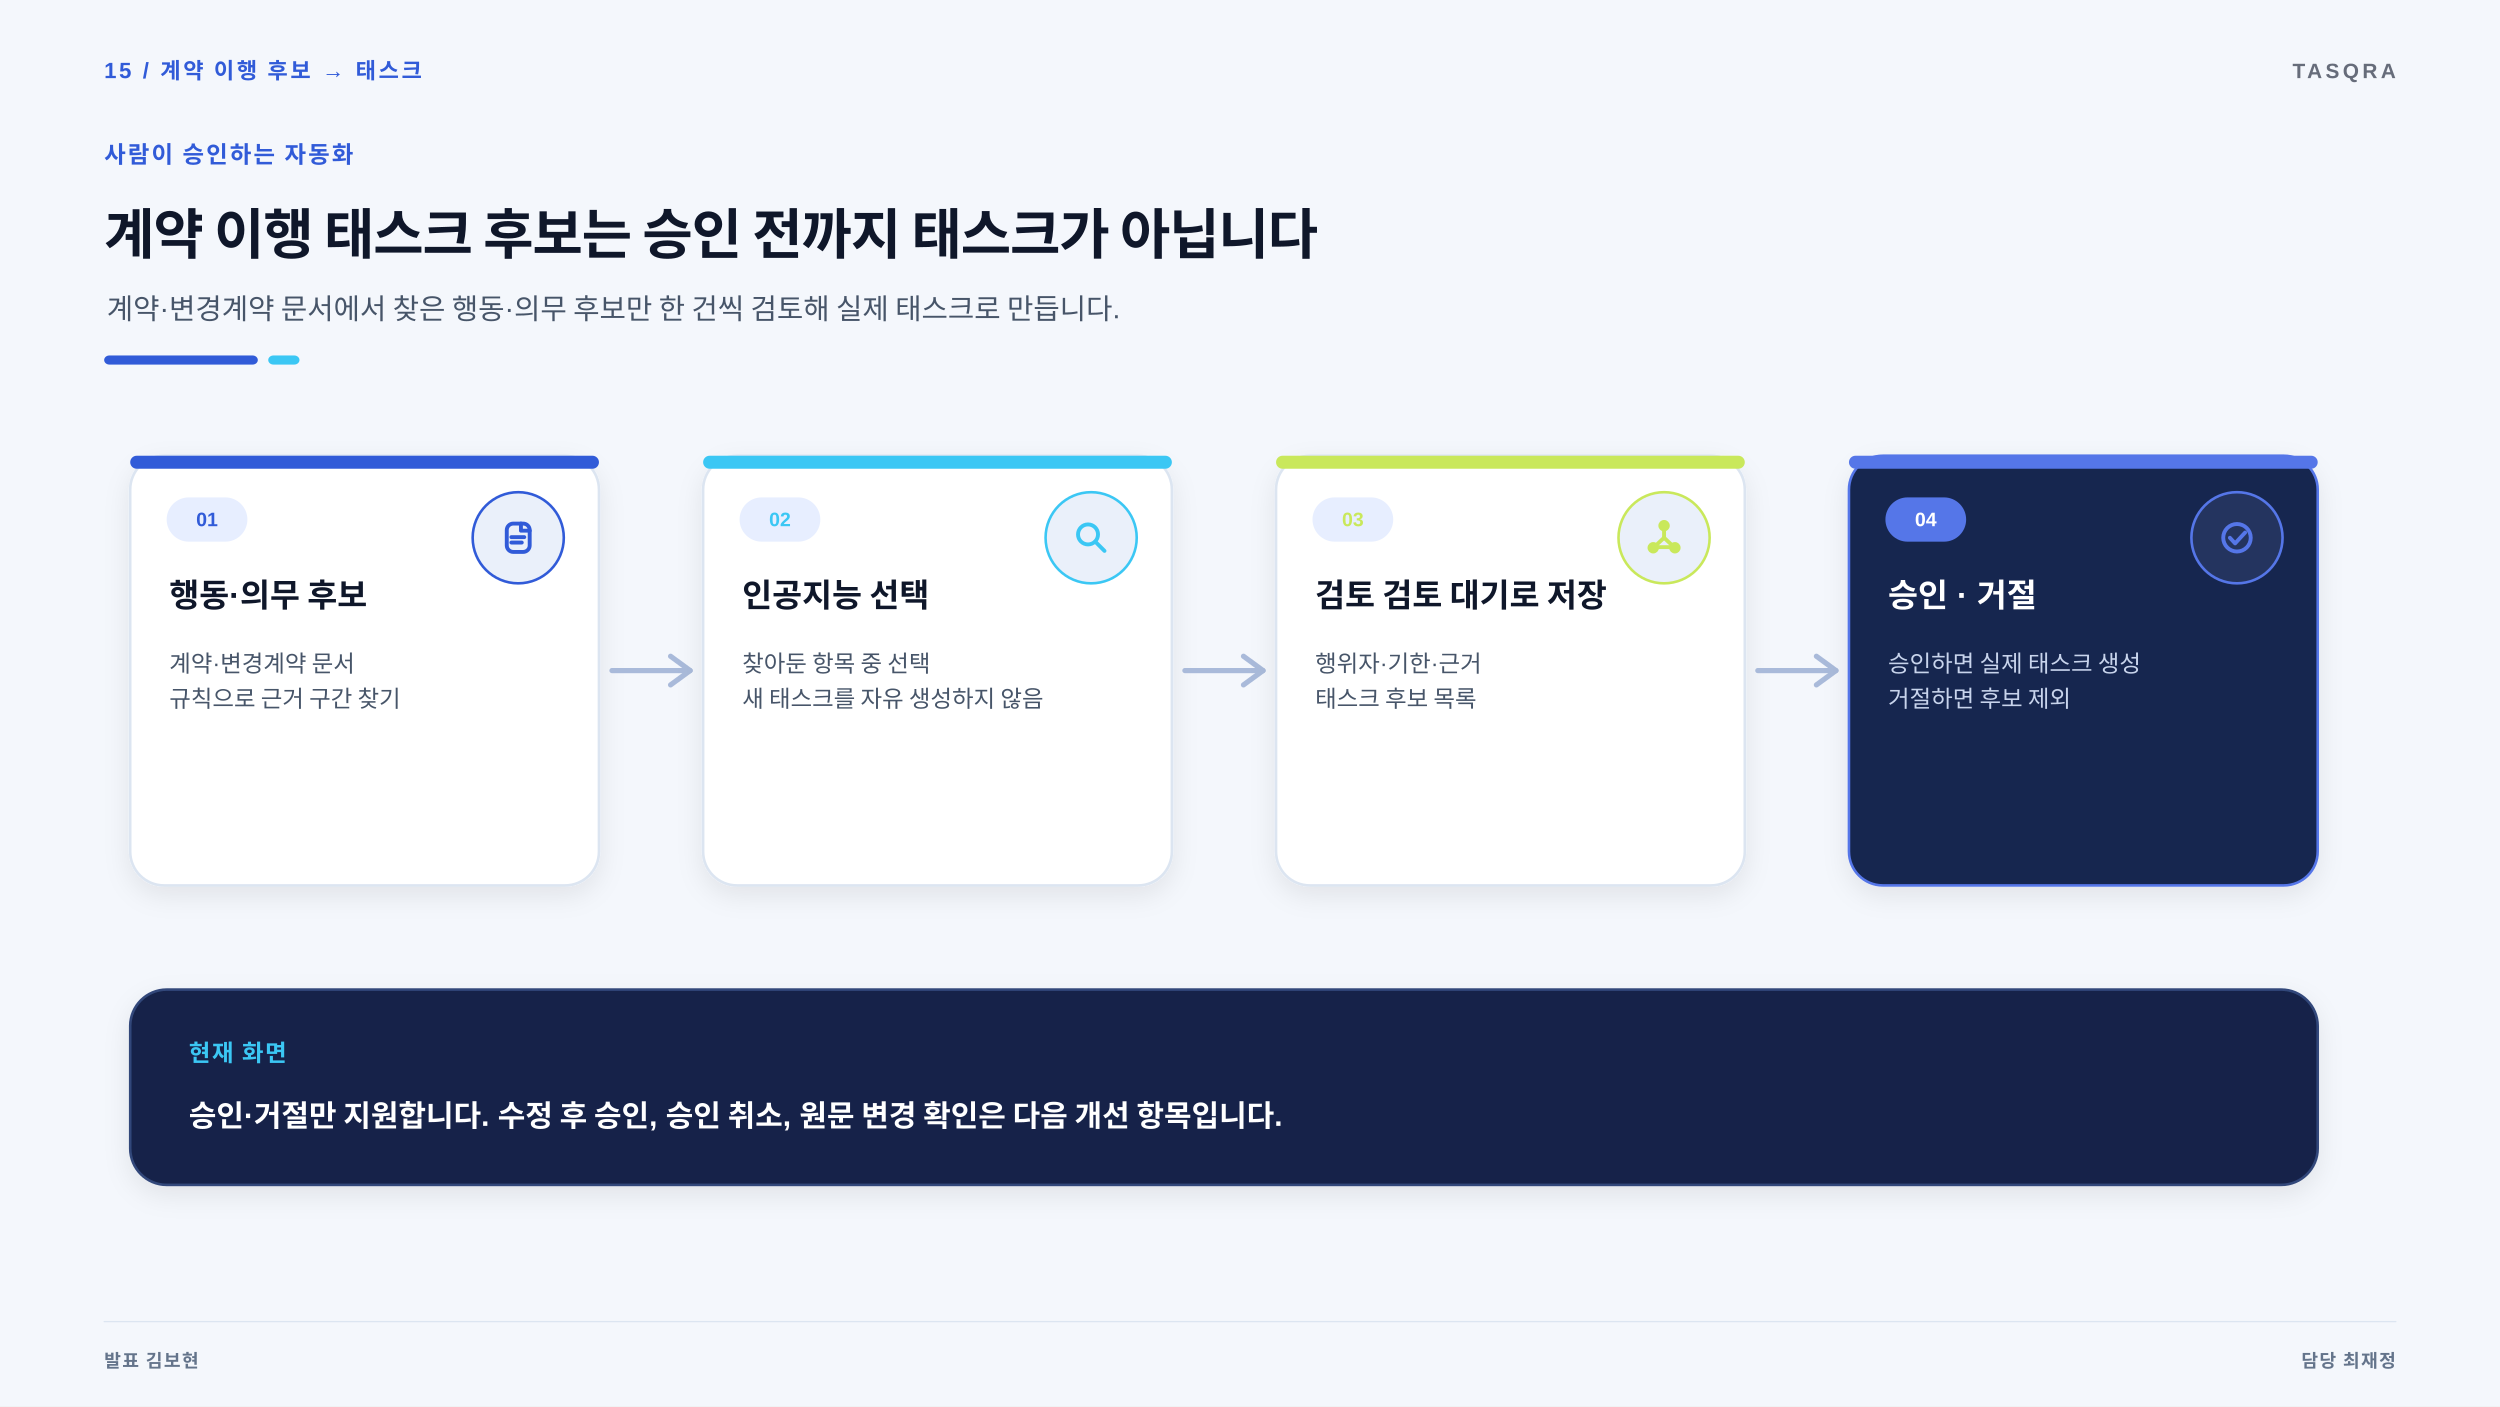
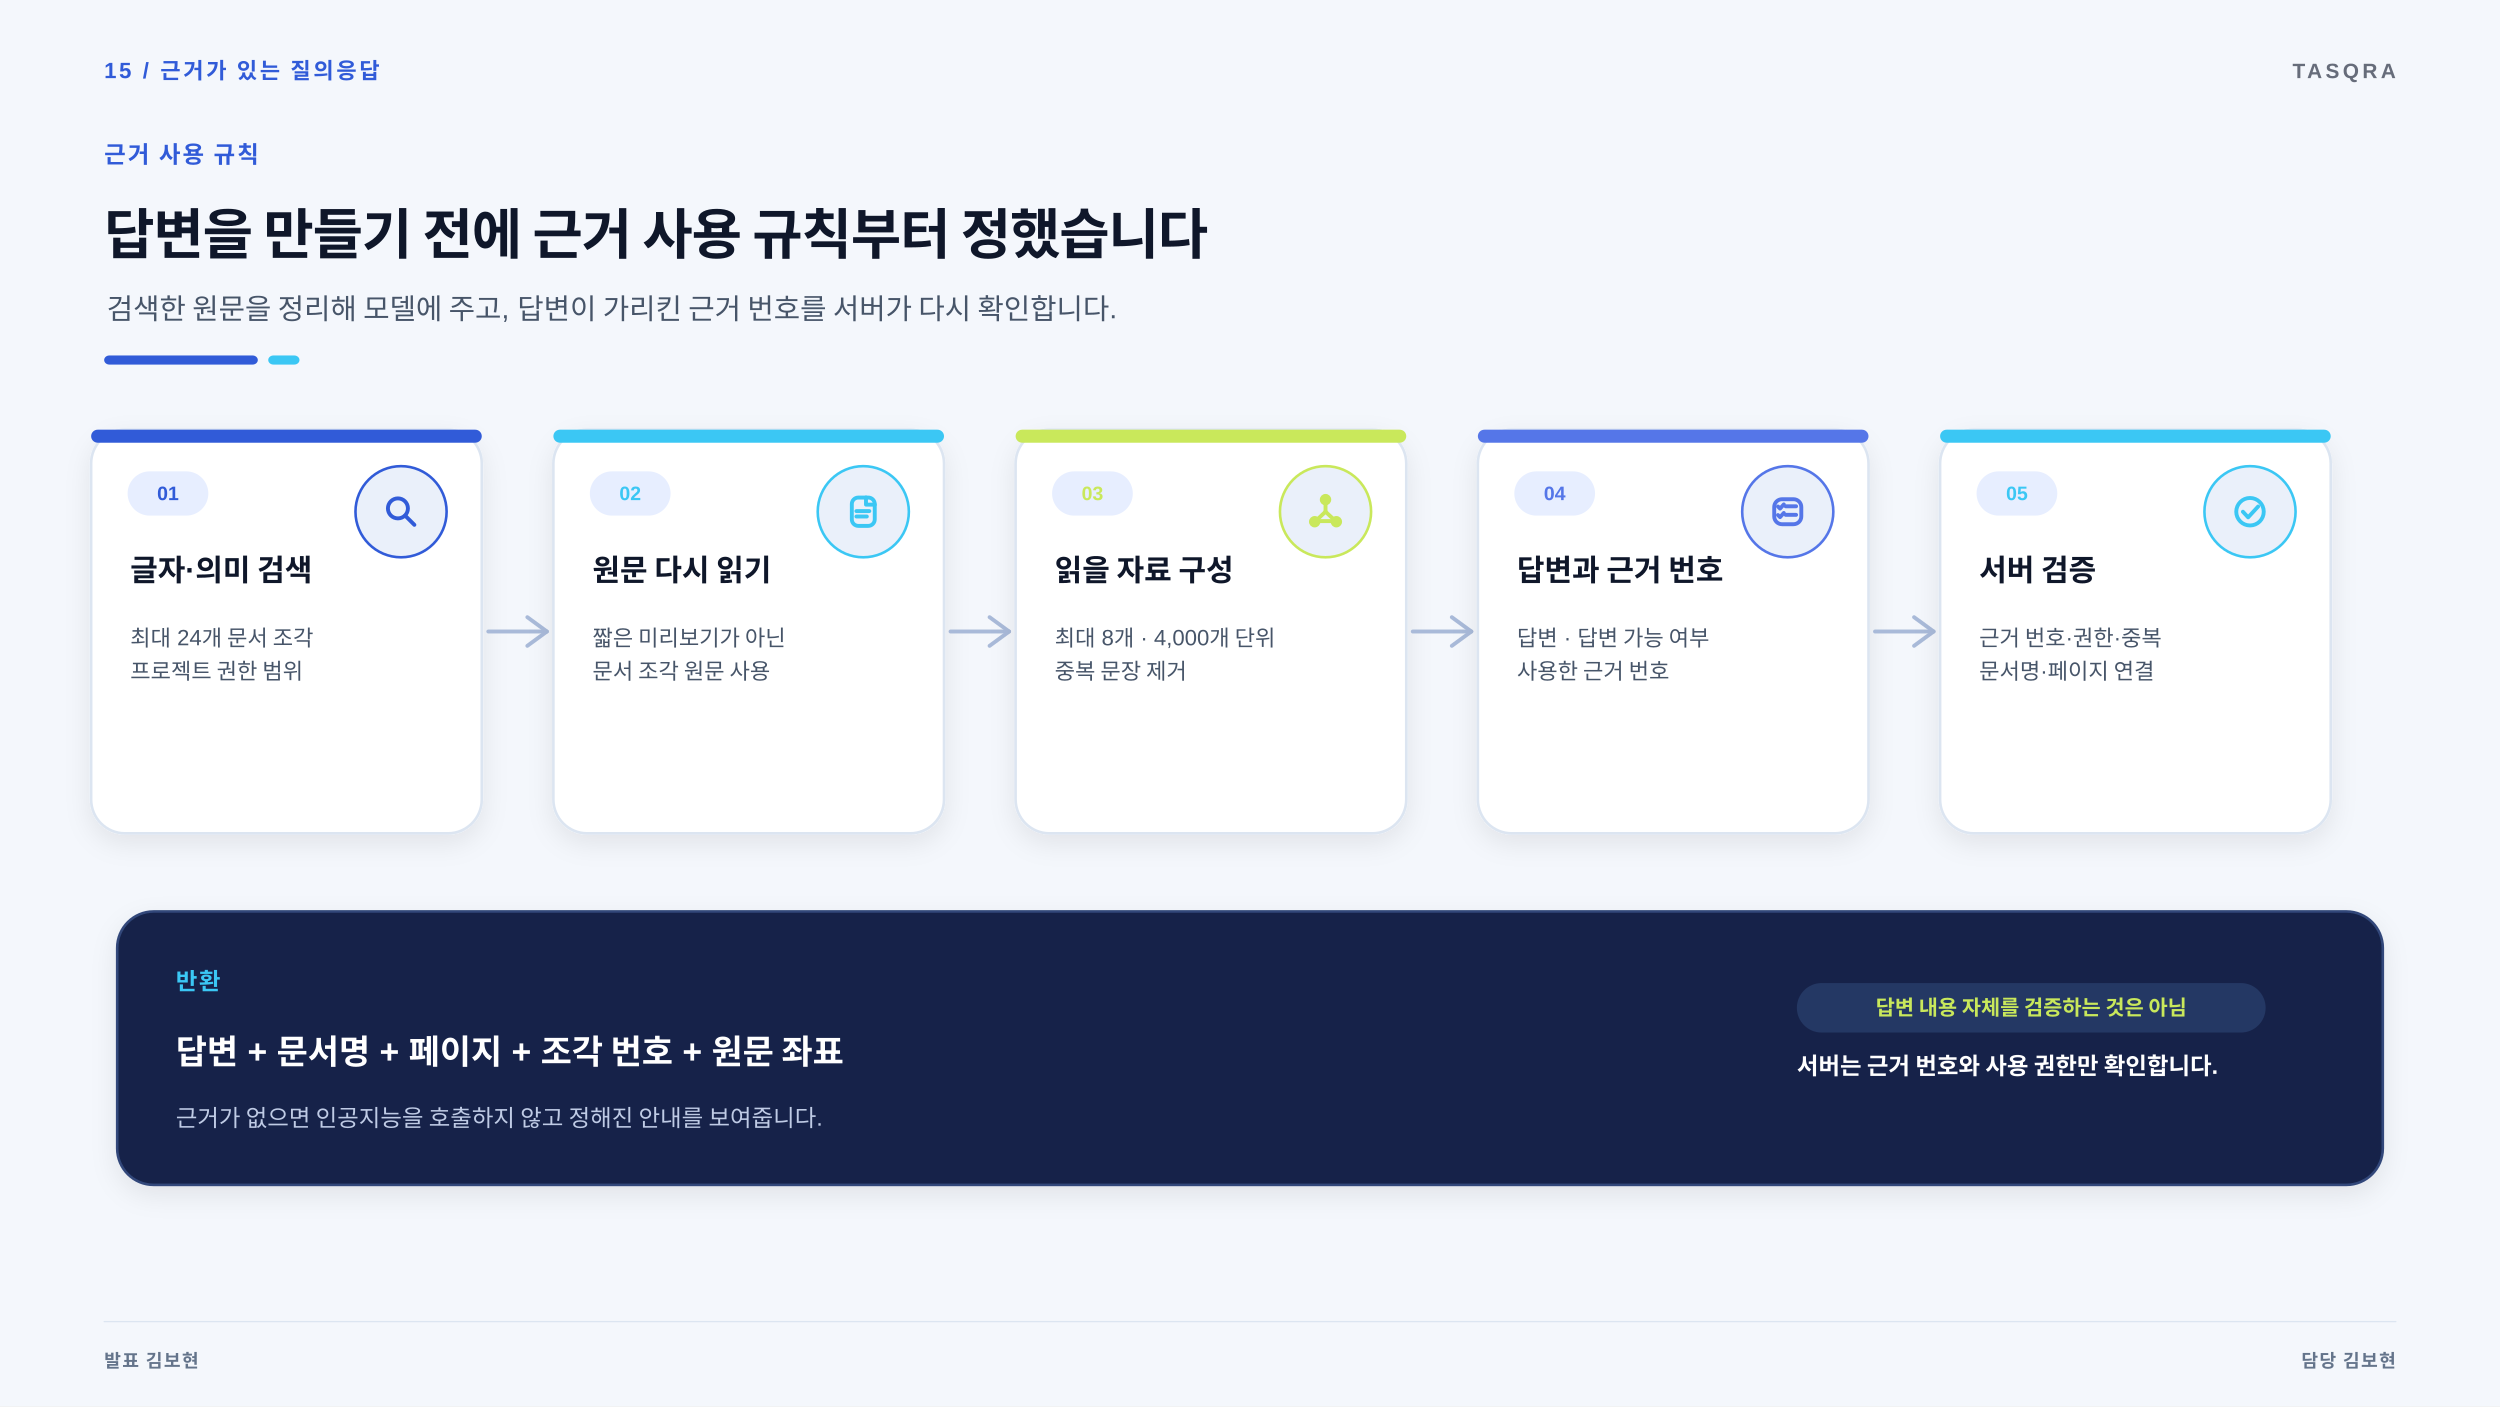
<svg xmlns="http://www.w3.org/2000/svg" width="1920" height="1080" viewBox="0 0 1920 1080">
  <defs>
    <style>@font-face{font-family:NotoKR;src:url("../../포트폴리오/NotoSansKR.ttf") format("truetype");} text{font-family:NotoKR,Arial,sans-serif;}</style>
    <filter id="shadow" x="-20%" y="-20%" width="140%" height="140%">
      <feDropShadow dx="0" dy="12" stdDeviation="16" flood-color="#0E162F" flood-opacity="0.11" />
    </filter>
    <filter id="softShadow" x="-20%" y="-20%" width="140%" height="140%">
      <feDropShadow dx="0" dy="7" stdDeviation="10" flood-color="#0E162F" flood-opacity="0.08" />
    </filter>
  </defs>
  <rect x="0" y="0" width="1920" height="1080" rx="0" fill="#F4F7FC" stroke="none" stroke-width="0" opacity="1" />
-   <text x="80" y="60" font-family="NotoKR, Arial, sans-serif" font-size="17" font-weight="800" font-style="normal" fill="#315BD8" text-anchor="start" letter-spacing="2" opacity="1">15  /  계약 이행 후보 → 태스크</text>
+   <text x="80" y="60" font-family="NotoKR, Arial, sans-serif" font-size="17" font-weight="800" font-style="normal" fill="#315BD8" text-anchor="start" letter-spacing="2" opacity="1">15  /  근거가 있는 질의응답</text>
  <text x="1840" y="60" font-family="NotoKR, Arial, sans-serif" font-size="16" font-weight="800" font-style="normal" fill="#0F172A" text-anchor="end" letter-spacing="2.6" opacity="0.62">TASQRA</text>
  <line x1="80" y1="1015" x2="1840" y2="1015" stroke="#DCE5F1" stroke-width="1" stroke-linecap="round" opacity="1" />
  <text x="80" y="1050" font-family="NotoKR, Arial, sans-serif" font-size="14" font-weight="700" font-style="normal" fill="#64748B" text-anchor="start" letter-spacing="1" opacity="1">발표  김보현</text>
-   <text x="1840" y="1050" font-family="NotoKR, Arial, sans-serif" font-size="14" font-weight="700" font-style="normal" fill="#64748B" text-anchor="end" letter-spacing="1" opacity="1">담당  최재정</text>
-   <text x="80" y="125" font-family="NotoKR, Arial, sans-serif" font-size="18" font-weight="800" font-style="normal" fill="#315BD8" text-anchor="start" letter-spacing="1.6" opacity="1">사람이 승인하는 자동화</text>
-   <text x="80" y="195" font-family="NotoKR, Arial, sans-serif" font-size="42" font-weight="800" font-style="normal" fill="#0F172A" text-anchor="start" letter-spacing="-0.8" opacity="1">계약 이행 태스크 후보는 승인 전까지 태스크가 아닙니다</text>
-   <text x="82" y="245" font-family="NotoKR, Arial, sans-serif" font-size="22" font-weight="500" font-style="normal" fill="#475569" text-anchor="start" letter-spacing="0" opacity="1">계약·변경계약 문서에서 찾은 행동·의무 후보만 한 건씩 검토해 실제 태스크로 만듭니다.</text>
+   <text x="1840" y="1050" font-family="NotoKR, Arial, sans-serif" font-size="14" font-weight="700" font-style="normal" fill="#64748B" text-anchor="end" letter-spacing="1" opacity="1">담당  김보현</text>
+   <text x="80" y="125" font-family="NotoKR, Arial, sans-serif" font-size="18" font-weight="800" font-style="normal" fill="#315BD8" text-anchor="start" letter-spacing="1.6" opacity="1">근거 사용 규칙</text>
+   <text x="80" y="195" font-family="NotoKR, Arial, sans-serif" font-size="42" font-weight="800" font-style="normal" fill="#0F172A" text-anchor="start" letter-spacing="-0.8" opacity="1">답변을 만들기 전에 근거 사용 규칙부터 정했습니다</text>
+   <text x="82" y="245" font-family="NotoKR, Arial, sans-serif" font-size="22" font-weight="500" font-style="normal" fill="#475569" text-anchor="start" letter-spacing="0" opacity="1">검색한 원문을 정리해 모델에 주고, 답변이 가리킨 근거 번호를 서버가 다시 확인합니다.</text>
  <rect x="80" y="273" width="118" height="7" rx="4" fill="#315BD8" stroke="none" stroke-width="0" opacity="1" />
  <rect x="206" y="273" width="24" height="7" rx="4" fill="#3BC7F4" stroke="none" stroke-width="0" opacity="1" />
-   <rect x="100" y="350" width="360" height="330" rx="26" fill="#FFFFFF" stroke="#DCE5F1" stroke-width="2" opacity="1" filter="url(#softShadow)" />
-   <rect x="100" y="350" width="360" height="10" rx="5" fill="#315BD8" stroke="none" stroke-width="0" opacity="1" />
-   <rect x="128" y="382" width="62" height="34" rx="17.0" fill="#E7EEFF" stroke="none" stroke-width="0" opacity="1" />
-   <text x="159.0" y="404.1" font-family="NotoKR, Arial, sans-serif" font-size="15" font-weight="700" font-style="normal" fill="#315BD8" text-anchor="middle" letter-spacing="0" opacity="1">01</text>
-   <circle cx="398" cy="413" r="35" fill="#EAF0FA" stroke="#315BD8" stroke-width="2" opacity="1" />
-   <g fill="none" stroke="#315BD8" stroke-width="3" stroke-linecap="round" stroke-linejoin="round">
-     <rect x="389.2" y="402.12" width="17.6" height="21.76" rx="5" />
-     <path d="M 400.08 402.12 v 5.44 h 6.72" />
-     <line x1="392.72" y1="412.52" x2="402.64" y2="412.52" />
-     <line x1="392.72" y1="416.68" x2="400.72" y2="416.68" />
+   <rect x="70" y="330" width="300" height="310" rx="26" fill="#FFFFFF" stroke="#DCE5F1" stroke-width="2" opacity="1" filter="url(#softShadow)" />
+   <rect x="70" y="330" width="300" height="10" rx="5" fill="#315BD8" stroke="none" stroke-width="0" opacity="1" />
+   <rect x="98" y="362" width="62" height="34" rx="17.0" fill="#E7EEFF" stroke="none" stroke-width="0" opacity="1" />
+   <text x="129.0" y="384.1" font-family="NotoKR, Arial, sans-serif" font-size="15" font-weight="700" font-style="normal" fill="#315BD8" text-anchor="middle" letter-spacing="0" opacity="1">01</text>
+   <circle cx="308" cy="393" r="35" fill="#EAF0FA" stroke="#315BD8" stroke-width="2" opacity="1" />
+   <g fill="none" stroke="#315BD8" stroke-width="3" stroke-linecap="round">
+     <circle cx="305.6" cy="390.44" r="7.68" />
+     <line x1="311.2" y1="396.04" x2="318.24" y2="403.08" />
  </g>
-   <text x="130" y="466" font-family="NotoKR, Arial, sans-serif" font-size="25" font-weight="800" font-style="normal" fill="#0F172A" text-anchor="start" letter-spacing="0" opacity="1">행동·의무 후보</text>
-   <text x="130" y="516" font-family="NotoKR, Arial, sans-serif" font-size="18" font-weight="500" fill="#475569" text-anchor="start">
-     <tspan x="130" dy="0">계약·변경계약 문서</tspan>
-     <tspan x="130" dy="27.0">규칙으로 근거 구간 찾기</tspan>
+   <text x="100" y="446" font-family="NotoKR, Arial, sans-serif" font-size="23" font-weight="800" font-style="normal" fill="#0F172A" text-anchor="start" letter-spacing="0" opacity="1">글자·의미 검색</text>
+   <text x="100" y="496" font-family="NotoKR, Arial, sans-serif" font-size="17" font-weight="500" fill="#475569" text-anchor="start">
+     <tspan x="100" dy="0">최대 24개 문서 조각</tspan>
+     <tspan x="100" dy="25.5">프로젝트 권한 범위</tspan>
  </text>
-   <line x1="470" y1="515" x2="530" y2="515" stroke="#A9BADA" stroke-width="4" stroke-linecap="round" opacity="1" />
-   <path d="M 515 504 L 530 515 L 515 526" fill="none" stroke="#A9BADA" stroke-width="4" stroke-linecap="round" stroke-linejoin="round" />
-   <rect x="540" y="350" width="360" height="330" rx="26" fill="#FFFFFF" stroke="#DCE5F1" stroke-width="2" opacity="1" filter="url(#softShadow)" />
-   <rect x="540" y="350" width="360" height="10" rx="5" fill="#3BC7F4" stroke="none" stroke-width="0" opacity="1" />
-   <rect x="568" y="382" width="62" height="34" rx="17.0" fill="#E7EEFF" stroke="none" stroke-width="0" opacity="1" />
-   <text x="599.0" y="404.1" font-family="NotoKR, Arial, sans-serif" font-size="15" font-weight="700" font-style="normal" fill="#3BC7F4" text-anchor="middle" letter-spacing="0" opacity="1">02</text>
-   <circle cx="838" cy="413" r="35" fill="#EAF0FA" stroke="#3BC7F4" stroke-width="2" opacity="1" />
-   <g fill="none" stroke="#3BC7F4" stroke-width="3" stroke-linecap="round">
-     <circle cx="835.6" cy="410.44" r="7.68" />
-     <line x1="841.2" y1="416.04" x2="848.24" y2="423.08" />
+   <line x1="375" y1="485" x2="420" y2="485" stroke="#A9BAD9" stroke-width="3" stroke-linecap="round" opacity="1" />
+   <path d="M 405 474 L 420 485 L 405 496" fill="none" stroke="#A9BAD9" stroke-width="3" stroke-linecap="round" stroke-linejoin="round" />
+   <rect x="425" y="330" width="300" height="310" rx="26" fill="#FFFFFF" stroke="#DCE5F1" stroke-width="2" opacity="1" filter="url(#softShadow)" />
+   <rect x="425" y="330" width="300" height="10" rx="5" fill="#3BC7F4" stroke="none" stroke-width="0" opacity="1" />
+   <rect x="453" y="362" width="62" height="34" rx="17.0" fill="#E7EEFF" stroke="none" stroke-width="0" opacity="1" />
+   <text x="484.0" y="384.1" font-family="NotoKR, Arial, sans-serif" font-size="15" font-weight="700" font-style="normal" fill="#3BC7F4" text-anchor="middle" letter-spacing="0" opacity="1">02</text>
+   <circle cx="663" cy="393" r="35" fill="#EAF0FA" stroke="#3BC7F4" stroke-width="2" opacity="1" />
+   <g fill="none" stroke="#3BC7F4" stroke-width="3" stroke-linecap="round" stroke-linejoin="round">
+     <rect x="654.2" y="382.12" width="17.6" height="21.76" rx="5" />
+     <path d="M 665.08 382.12 v 5.44 h 6.72" />
+     <line x1="657.72" y1="392.52" x2="667.64" y2="392.52" />
+     <line x1="657.72" y1="396.68" x2="665.72" y2="396.68" />
  </g>
-   <text x="570" y="466" font-family="NotoKR, Arial, sans-serif" font-size="25" font-weight="800" font-style="normal" fill="#0F172A" text-anchor="start" letter-spacing="0" opacity="1">인공지능 선택</text>
-   <text x="570" y="516" font-family="NotoKR, Arial, sans-serif" font-size="18" font-weight="500" fill="#475569" text-anchor="start">
-     <tspan x="570" dy="0">찾아둔 항목 중 선택</tspan>
-     <tspan x="570" dy="27.0">새 태스크를 자유 생성하지 않음</tspan>
+   <text x="455" y="446" font-family="NotoKR, Arial, sans-serif" font-size="23" font-weight="800" font-style="normal" fill="#0F172A" text-anchor="start" letter-spacing="0" opacity="1">원문 다시 읽기</text>
+   <text x="455" y="496" font-family="NotoKR, Arial, sans-serif" font-size="17" font-weight="500" fill="#475569" text-anchor="start">
+     <tspan x="455" dy="0">짧은 미리보기가 아닌</tspan>
+     <tspan x="455" dy="25.5">문서 조각 원문 사용</tspan>
  </text>
-   <line x1="910" y1="515" x2="970" y2="515" stroke="#A9BADA" stroke-width="4" stroke-linecap="round" opacity="1" />
-   <path d="M 955 504 L 970 515 L 955 526" fill="none" stroke="#A9BADA" stroke-width="4" stroke-linecap="round" stroke-linejoin="round" />
-   <rect x="980" y="350" width="360" height="330" rx="26" fill="#FFFFFF" stroke="#DCE5F1" stroke-width="2" opacity="1" filter="url(#softShadow)" />
-   <rect x="980" y="350" width="360" height="10" rx="5" fill="#C9E85B" stroke="none" stroke-width="0" opacity="1" />
-   <rect x="1008" y="382" width="62" height="34" rx="17.0" fill="#E7EEFF" stroke="none" stroke-width="0" opacity="1" />
-   <text x="1039.0" y="404.1" font-family="NotoKR, Arial, sans-serif" font-size="15" font-weight="700" font-style="normal" fill="#C9E85B" text-anchor="middle" letter-spacing="0" opacity="1">03</text>
-   <circle cx="1278" cy="413" r="35" fill="#EAF0FA" stroke="#C9E85B" stroke-width="2" opacity="1" />
+   <line x1="730" y1="485" x2="775" y2="485" stroke="#A9BAD9" stroke-width="3" stroke-linecap="round" opacity="1" />
+   <path d="M 760 474 L 775 485 L 760 496" fill="none" stroke="#A9BAD9" stroke-width="3" stroke-linecap="round" stroke-linejoin="round" />
+   <rect x="780" y="330" width="300" height="310" rx="26" fill="#FFFFFF" stroke="#DCE5F1" stroke-width="2" opacity="1" filter="url(#softShadow)" />
+   <rect x="780" y="330" width="300" height="10" rx="5" fill="#C9E85B" stroke="none" stroke-width="0" opacity="1" />
+   <rect x="808" y="362" width="62" height="34" rx="17.0" fill="#E7EEFF" stroke="none" stroke-width="0" opacity="1" />
+   <text x="839.0" y="384.1" font-family="NotoKR, Arial, sans-serif" font-size="15" font-weight="700" font-style="normal" fill="#C9E85B" text-anchor="middle" letter-spacing="0" opacity="1">03</text>
+   <circle cx="1018" cy="393" r="35" fill="#EAF0FA" stroke="#C9E85B" stroke-width="2" opacity="1" />
  <g fill="none" stroke="#C9E85B" stroke-width="3" stroke-linecap="round">
-     <line x1="1278" y1="404.68" x2="1278" y2="413" />
-     <line x1="1270.32" y1="420.2" x2="1285.68" y2="420.2" />
-     <line x1="1270.32" y1="420.2" x2="1278" y2="413" />
-     <line x1="1285.68" y1="420.2" x2="1278" y2="413" />
-     <circle cx="1278" cy="403.72" r="2.88" fill="#C9E85B" />
-     <circle cx="1269.68" cy="420.68" r="2.88" fill="#C9E85B" />
-     <circle cx="1286.32" cy="420.68" r="2.88" fill="#C9E85B" />
+     <line x1="1018" y1="384.68" x2="1018" y2="393" />
+     <line x1="1010.32" y1="400.2" x2="1025.68" y2="400.2" />
+     <line x1="1010.32" y1="400.2" x2="1018" y2="393" />
+     <line x1="1025.68" y1="400.2" x2="1018" y2="393" />
+     <circle cx="1018" cy="383.72" r="2.88" fill="#C9E85B" />
+     <circle cx="1009.68" cy="400.68" r="2.88" fill="#C9E85B" />
+     <circle cx="1026.32" cy="400.68" r="2.88" fill="#C9E85B" />
  </g>
-   <text x="1010" y="466" font-family="NotoKR, Arial, sans-serif" font-size="25" font-weight="800" font-style="normal" fill="#0F172A" text-anchor="start" letter-spacing="0" opacity="1">검토 검토 대기로 저장</text>
-   <text x="1010" y="516" font-family="NotoKR, Arial, sans-serif" font-size="18" font-weight="500" fill="#475569" text-anchor="start">
-     <tspan x="1010" dy="0">행위자·기한·근거</tspan>
-     <tspan x="1010" dy="27.0">태스크 후보 목록</tspan>
+   <text x="810" y="446" font-family="NotoKR, Arial, sans-serif" font-size="23" font-weight="800" font-style="normal" fill="#0F172A" text-anchor="start" letter-spacing="0" opacity="1">읽을 자료 구성</text>
+   <text x="810" y="496" font-family="NotoKR, Arial, sans-serif" font-size="17" font-weight="500" fill="#475569" text-anchor="start">
+     <tspan x="810" dy="0">최대 8개 · 4,000개 단위</tspan>
+     <tspan x="810" dy="25.5">중복 문장 제거</tspan>
  </text>
-   <line x1="1350" y1="515" x2="1410" y2="515" stroke="#A9BADA" stroke-width="4" stroke-linecap="round" opacity="1" />
-   <path d="M 1395 504 L 1410 515 L 1395 526" fill="none" stroke="#A9BADA" stroke-width="4" stroke-linecap="round" stroke-linejoin="round" />
-   <rect x="1420" y="350" width="360" height="330" rx="26" fill="#17264F" stroke="#5576E8" stroke-width="2" opacity="1" filter="url(#softShadow)" />
-   <rect x="1420" y="350" width="360" height="10" rx="5" fill="#5576E8" stroke="none" stroke-width="0" opacity="1" />
-   <rect x="1448" y="382" width="62" height="34" rx="17.0" fill="#5576E8" stroke="none" stroke-width="0" opacity="1" />
-   <text x="1479.0" y="404.1" font-family="NotoKR, Arial, sans-serif" font-size="15" font-weight="700" font-style="normal" fill="#FFFFFF" text-anchor="middle" letter-spacing="0" opacity="1">04</text>
-   <circle cx="1718" cy="413" r="35" fill="#24345F" stroke="#5576E8" stroke-width="2" opacity="1" />
+   <line x1="1085" y1="485" x2="1130" y2="485" stroke="#A9BAD9" stroke-width="3" stroke-linecap="round" opacity="1" />
+   <path d="M 1115 474 L 1130 485 L 1115 496" fill="none" stroke="#A9BAD9" stroke-width="3" stroke-linecap="round" stroke-linejoin="round" />
+   <rect x="1135" y="330" width="300" height="310" rx="26" fill="#FFFFFF" stroke="#DCE5F1" stroke-width="2" opacity="1" filter="url(#softShadow)" />
+   <rect x="1135" y="330" width="300" height="10" rx="5" fill="#5576E8" stroke="none" stroke-width="0" opacity="1" />
+   <rect x="1163" y="362" width="62" height="34" rx="17.0" fill="#E7EEFF" stroke="none" stroke-width="0" opacity="1" />
+   <text x="1194.0" y="384.1" font-family="NotoKR, Arial, sans-serif" font-size="15" font-weight="700" font-style="normal" fill="#5576E8" text-anchor="middle" letter-spacing="0" opacity="1">04</text>
+   <circle cx="1373" cy="393" r="35" fill="#EAF0FA" stroke="#5576E8" stroke-width="2" opacity="1" />
  <g fill="none" stroke="#5576E8" stroke-width="3" stroke-linecap="round" stroke-linejoin="round">
-     <circle cx="1718" cy="413" r="10.56" />
-     <path d="M 1712.56 413 l 4.0 4.32 l 7.68 -8.32" />
+     <rect x="1362.6" y="383.4" width="20.8" height="19.2" rx="6" />
+     <path d="M 1365.48 389.0 l 1.6 1.6 l 2.88 -3.2" />
+     <line x1="1371.4" y1="388.84" x2="1379.4" y2="388.84" />
+     <path d="M 1365.48 395.56 l 1.6 1.6 l 2.88 -3.2" />
+     <line x1="1371.4" y1="395.4" x2="1379.4" y2="395.4" />
  </g>
-   <text x="1450" y="466" font-family="NotoKR, Arial, sans-serif" font-size="25" font-weight="800" font-style="normal" fill="#FFFFFF" text-anchor="start" letter-spacing="0" opacity="1">승인 · 거절</text>
-   <text x="1450" y="516" font-family="NotoKR, Arial, sans-serif" font-size="18" font-weight="500" fill="#C8D4EC" text-anchor="start">
-     <tspan x="1450" dy="0">승인하면 실제 태스크 생성</tspan>
-     <tspan x="1450" dy="27.0">거절하면 후보 제외</tspan>
+   <text x="1165" y="446" font-family="NotoKR, Arial, sans-serif" font-size="23" font-weight="800" font-style="normal" fill="#0F172A" text-anchor="start" letter-spacing="0" opacity="1">답변과 근거 번호</text>
+   <text x="1165" y="496" font-family="NotoKR, Arial, sans-serif" font-size="17" font-weight="500" fill="#475569" text-anchor="start">
+     <tspan x="1165" dy="0">답변 · 답변 가능 여부</tspan>
+     <tspan x="1165" dy="25.5">사용한 근거 번호</tspan>
  </text>
-   <rect x="100" y="760" width="1680" height="150" rx="28" fill="#16234A" stroke="#31477A" stroke-width="2" opacity="1" filter="url(#softShadow)" />
-   <text x="145" y="815" font-family="NotoKR, Arial, sans-serif" font-size="18" font-weight="800" font-style="normal" fill="#3BC7F4" text-anchor="start" letter-spacing="1.2" opacity="1">현재 화면</text>
-   <text x="145" y="865" font-family="NotoKR, Arial, sans-serif" font-size="23" font-weight="700" font-style="normal" fill="#FFFFFF" text-anchor="start" letter-spacing="0" opacity="1">승인·거절만 지원합니다. 수정 후 승인, 승인 취소, 원문 변경 확인은 다음 개선 항목입니다.</text>
+   <line x1="1440" y1="485" x2="1485" y2="485" stroke="#A9BAD9" stroke-width="3" stroke-linecap="round" opacity="1" />
+   <path d="M 1470 474 L 1485 485 L 1470 496" fill="none" stroke="#A9BAD9" stroke-width="3" stroke-linecap="round" stroke-linejoin="round" />
+   <rect x="1490" y="330" width="300" height="310" rx="26" fill="#FFFFFF" stroke="#DCE5F1" stroke-width="2" opacity="1" filter="url(#softShadow)" />
+   <rect x="1490" y="330" width="300" height="10" rx="5" fill="#3BC7F4" stroke="none" stroke-width="0" opacity="1" />
+   <rect x="1518" y="362" width="62" height="34" rx="17.0" fill="#E7EEFF" stroke="none" stroke-width="0" opacity="1" />
+   <text x="1549.0" y="384.1" font-family="NotoKR, Arial, sans-serif" font-size="15" font-weight="700" font-style="normal" fill="#3BC7F4" text-anchor="middle" letter-spacing="0" opacity="1">05</text>
+   <circle cx="1728" cy="393" r="35" fill="#EAF0FA" stroke="#3BC7F4" stroke-width="2" opacity="1" />
+   <g fill="none" stroke="#3BC7F4" stroke-width="3" stroke-linecap="round" stroke-linejoin="round">
+     <circle cx="1728" cy="393" r="10.56" />
+     <path d="M 1722.56 393 l 4.0 4.32 l 7.68 -8.32" />
+   </g>
+   <text x="1520" y="446" font-family="NotoKR, Arial, sans-serif" font-size="23" font-weight="800" font-style="normal" fill="#0F172A" text-anchor="start" letter-spacing="0" opacity="1">서버 검증</text>
+   <text x="1520" y="496" font-family="NotoKR, Arial, sans-serif" font-size="17" font-weight="500" fill="#475569" text-anchor="start">
+     <tspan x="1520" dy="0">근거 번호·권한·중복</tspan>
+     <tspan x="1520" dy="25.5">문서명·페이지 연결</tspan>
+   </text>
+   <rect x="90" y="700" width="1740" height="210" rx="28" fill="#16234A" stroke="#31477A" stroke-width="2" opacity="1" filter="url(#softShadow)" />
+   <text x="135" y="760" font-family="NotoKR, Arial, sans-serif" font-size="18" font-weight="800" font-style="normal" fill="#3BC7F4" text-anchor="start" letter-spacing="1.2" opacity="1">반환</text>
+   <text x="135" y="817" font-family="NotoKR, Arial, sans-serif" font-size="26" font-weight="800" font-style="normal" fill="#FFFFFF" text-anchor="start" letter-spacing="0" opacity="1">답변 + 문서명 + 페이지 + 조각 번호 + 원문 좌표</text>
+   <text x="135" y="865" font-family="NotoKR, Arial, sans-serif" font-size="18" font-weight="500" font-style="normal" fill="#BFCBE5" text-anchor="start" letter-spacing="0" opacity="1">근거가 없으면 인공지능을 호출하지 않고 정해진 안내를 보여줍니다.</text>
+   <rect x="1380" y="755" width="360" height="38" rx="19.0" fill="#243864" stroke="none" stroke-width="0" opacity="1" />
+   <text x="1560.0" y="779.44" font-family="NotoKR, Arial, sans-serif" font-size="16" font-weight="700" font-style="normal" fill="#C9E85B" text-anchor="middle" letter-spacing="0" opacity="1">답변 내용 자체를 검증하는 것은 아님</text>
+   <text x="1380" y="825" font-family="NotoKR, Arial, sans-serif" font-size="18" font-weight="600" font-style="normal" fill="#FFFFFF" text-anchor="start" letter-spacing="0" opacity="1">서버는 근거 번호와 사용 권한만 확인합니다.</text>
</svg>
